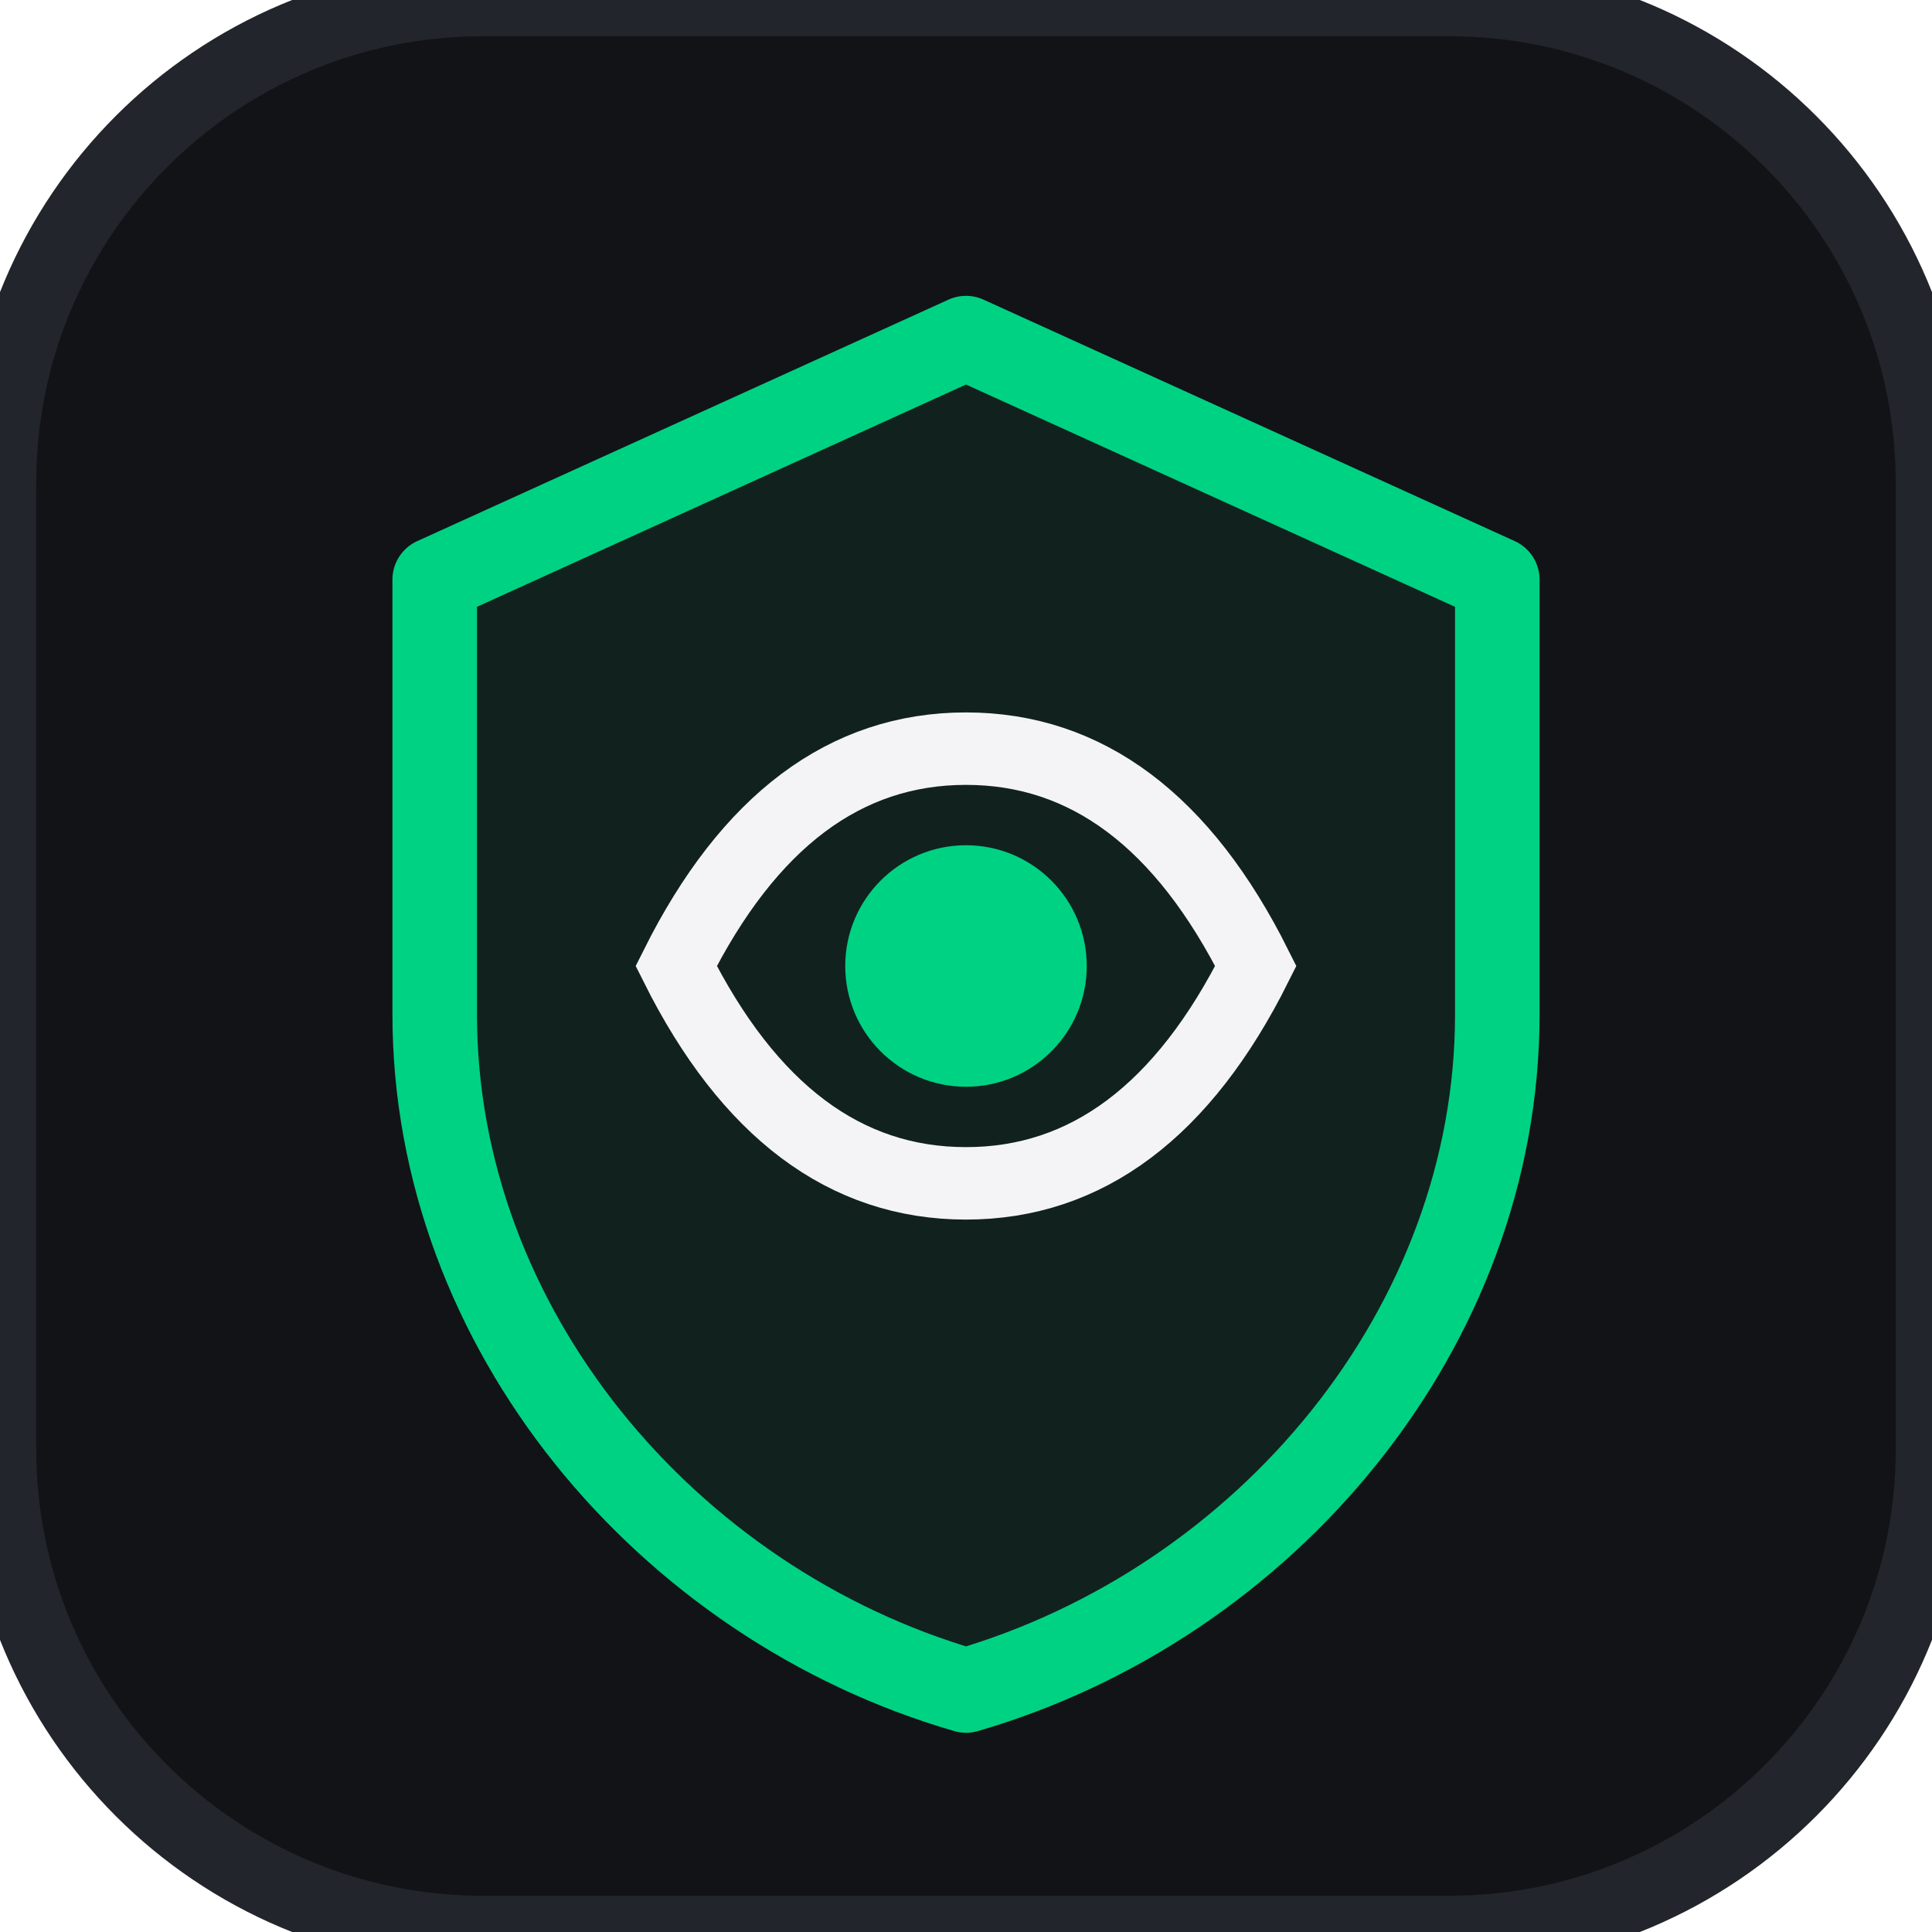
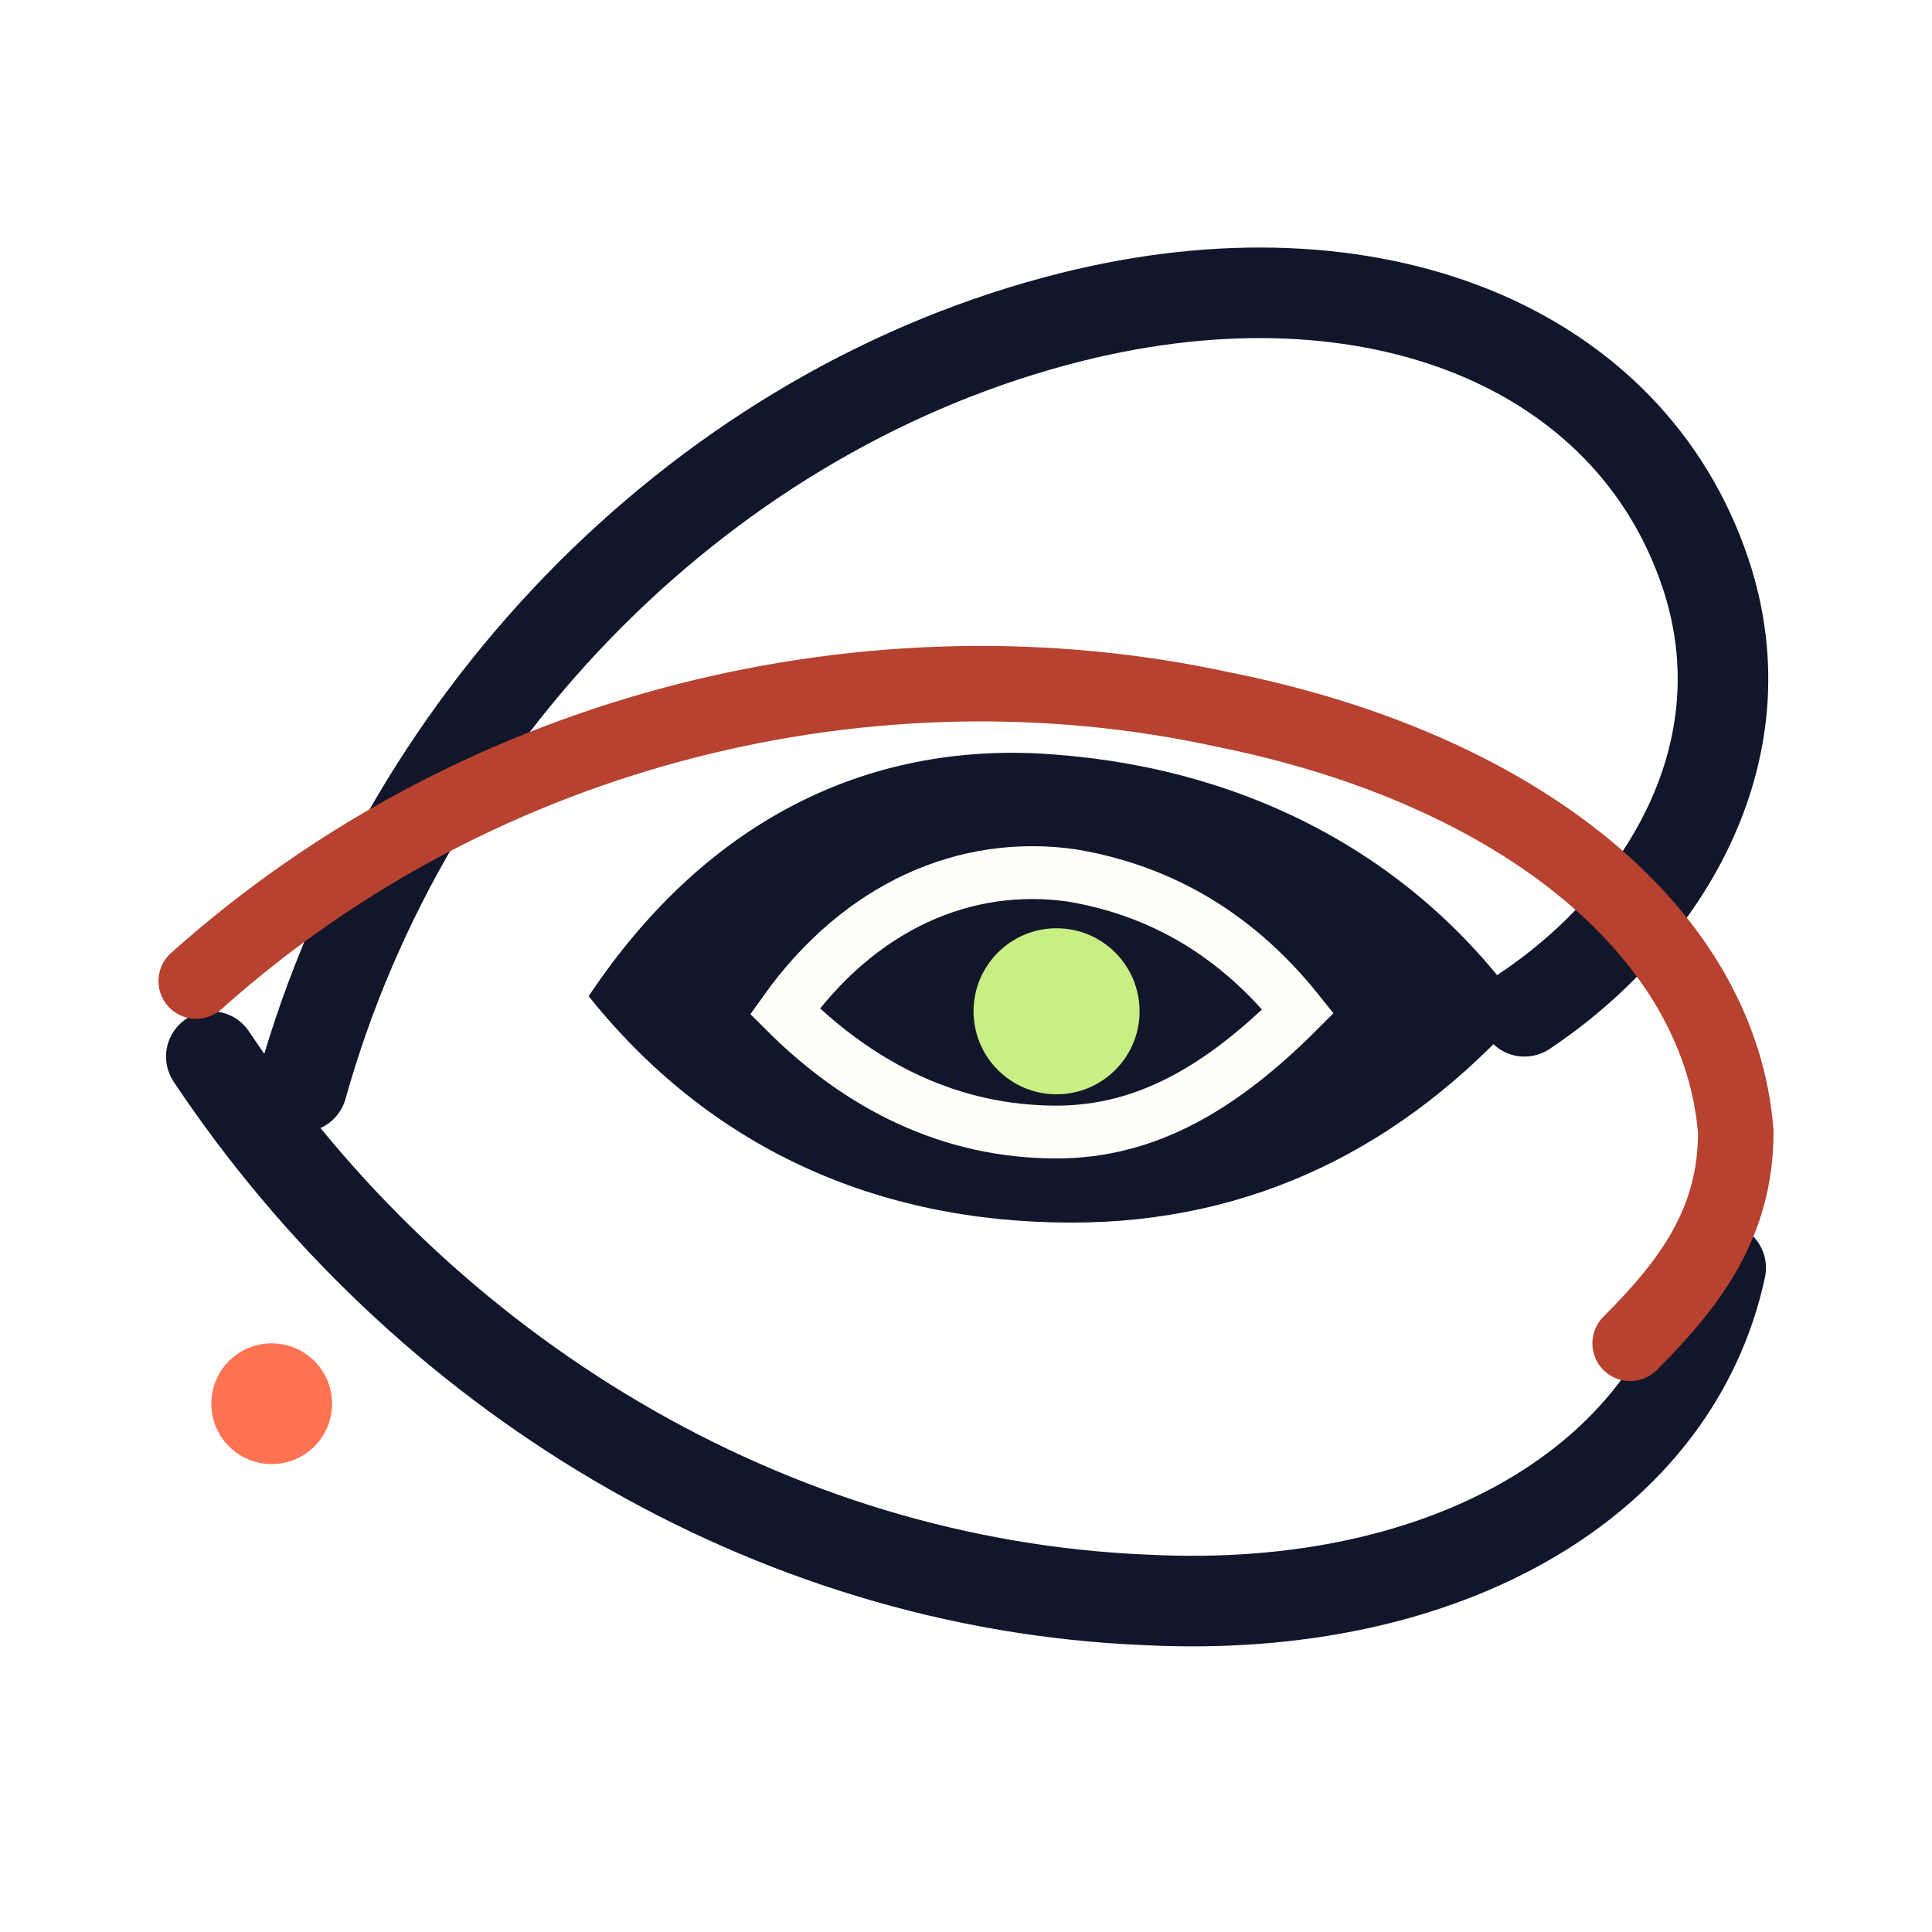
- <svg xmlns="http://www.w3.org/2000/svg" width="40" height="40" viewBox="0 0 40 40" fill="none">
-   <rect width="40" height="40" rx="10" fill="#121316" stroke="#22252B" stroke-width="1.5" />
-   <path d="M20 7L31 12V21C31 27.5 26.2 33.2 20 35C13.8 33.2 9 27.5 9 21V12L20 7Z" stroke="#00D284" stroke-width="1.75" stroke-linejoin="round" fill="#00D284" fill-opacity="0.08" />
-   <path d="M14 20C15.5 17 17.5 15.5 20 15.5C22.5 15.5 24.5 17 26 20C24.5 23 22.5 24.5 20 24.5C17.5 24.5 15.5 23 14 20Z" stroke="#F4F4F6" stroke-width="1.5" />
-   <circle cx="20" cy="20" r="2.5" fill="#00D284" />
+ <svg xmlns="http://www.w3.org/2000/svg" width="128" height="128" viewBox="0 0 128 128" fill="none" role="img" aria-labelledby="title desc">
+   <path d="M20 72C27 47 47 27 71 21C91 16 108 23 113 38C117 50 110 61 101 67" stroke="#11162B" stroke-width="6" stroke-linecap="round" />
+   <path d="M14 70C28 91 51 105 76 106C96 107 111 98 114 84" stroke="#11162B" stroke-width="6" stroke-linecap="round" />
+   <path d="M13 65C32 48 58 42 81 47C101 51 114 62 115 75C115 81 112 85 108 89" stroke="#B6422F" stroke-width="5" stroke-linecap="round" />
+   <path d="M39 66C47 54 58 49 70 50C83 51 94 57 101 67C93 76 83 81 71 81C58 81 47 76 39 66Z" fill="#11162B" />
+   <path d="M52 67C57 60 64 57 71 58C77 59 82 62 86 67C81 72 76 75 70 75C63 75 57 72 52 67Z" stroke="#FFFDF8" stroke-width="3.5" stroke-linecap="round" />
+   <circle cx="70" cy="67" r="5.5" fill="#C8EF83" />
+   <circle cx="18" cy="93" r="4" fill="#FF7352" />
</svg>
